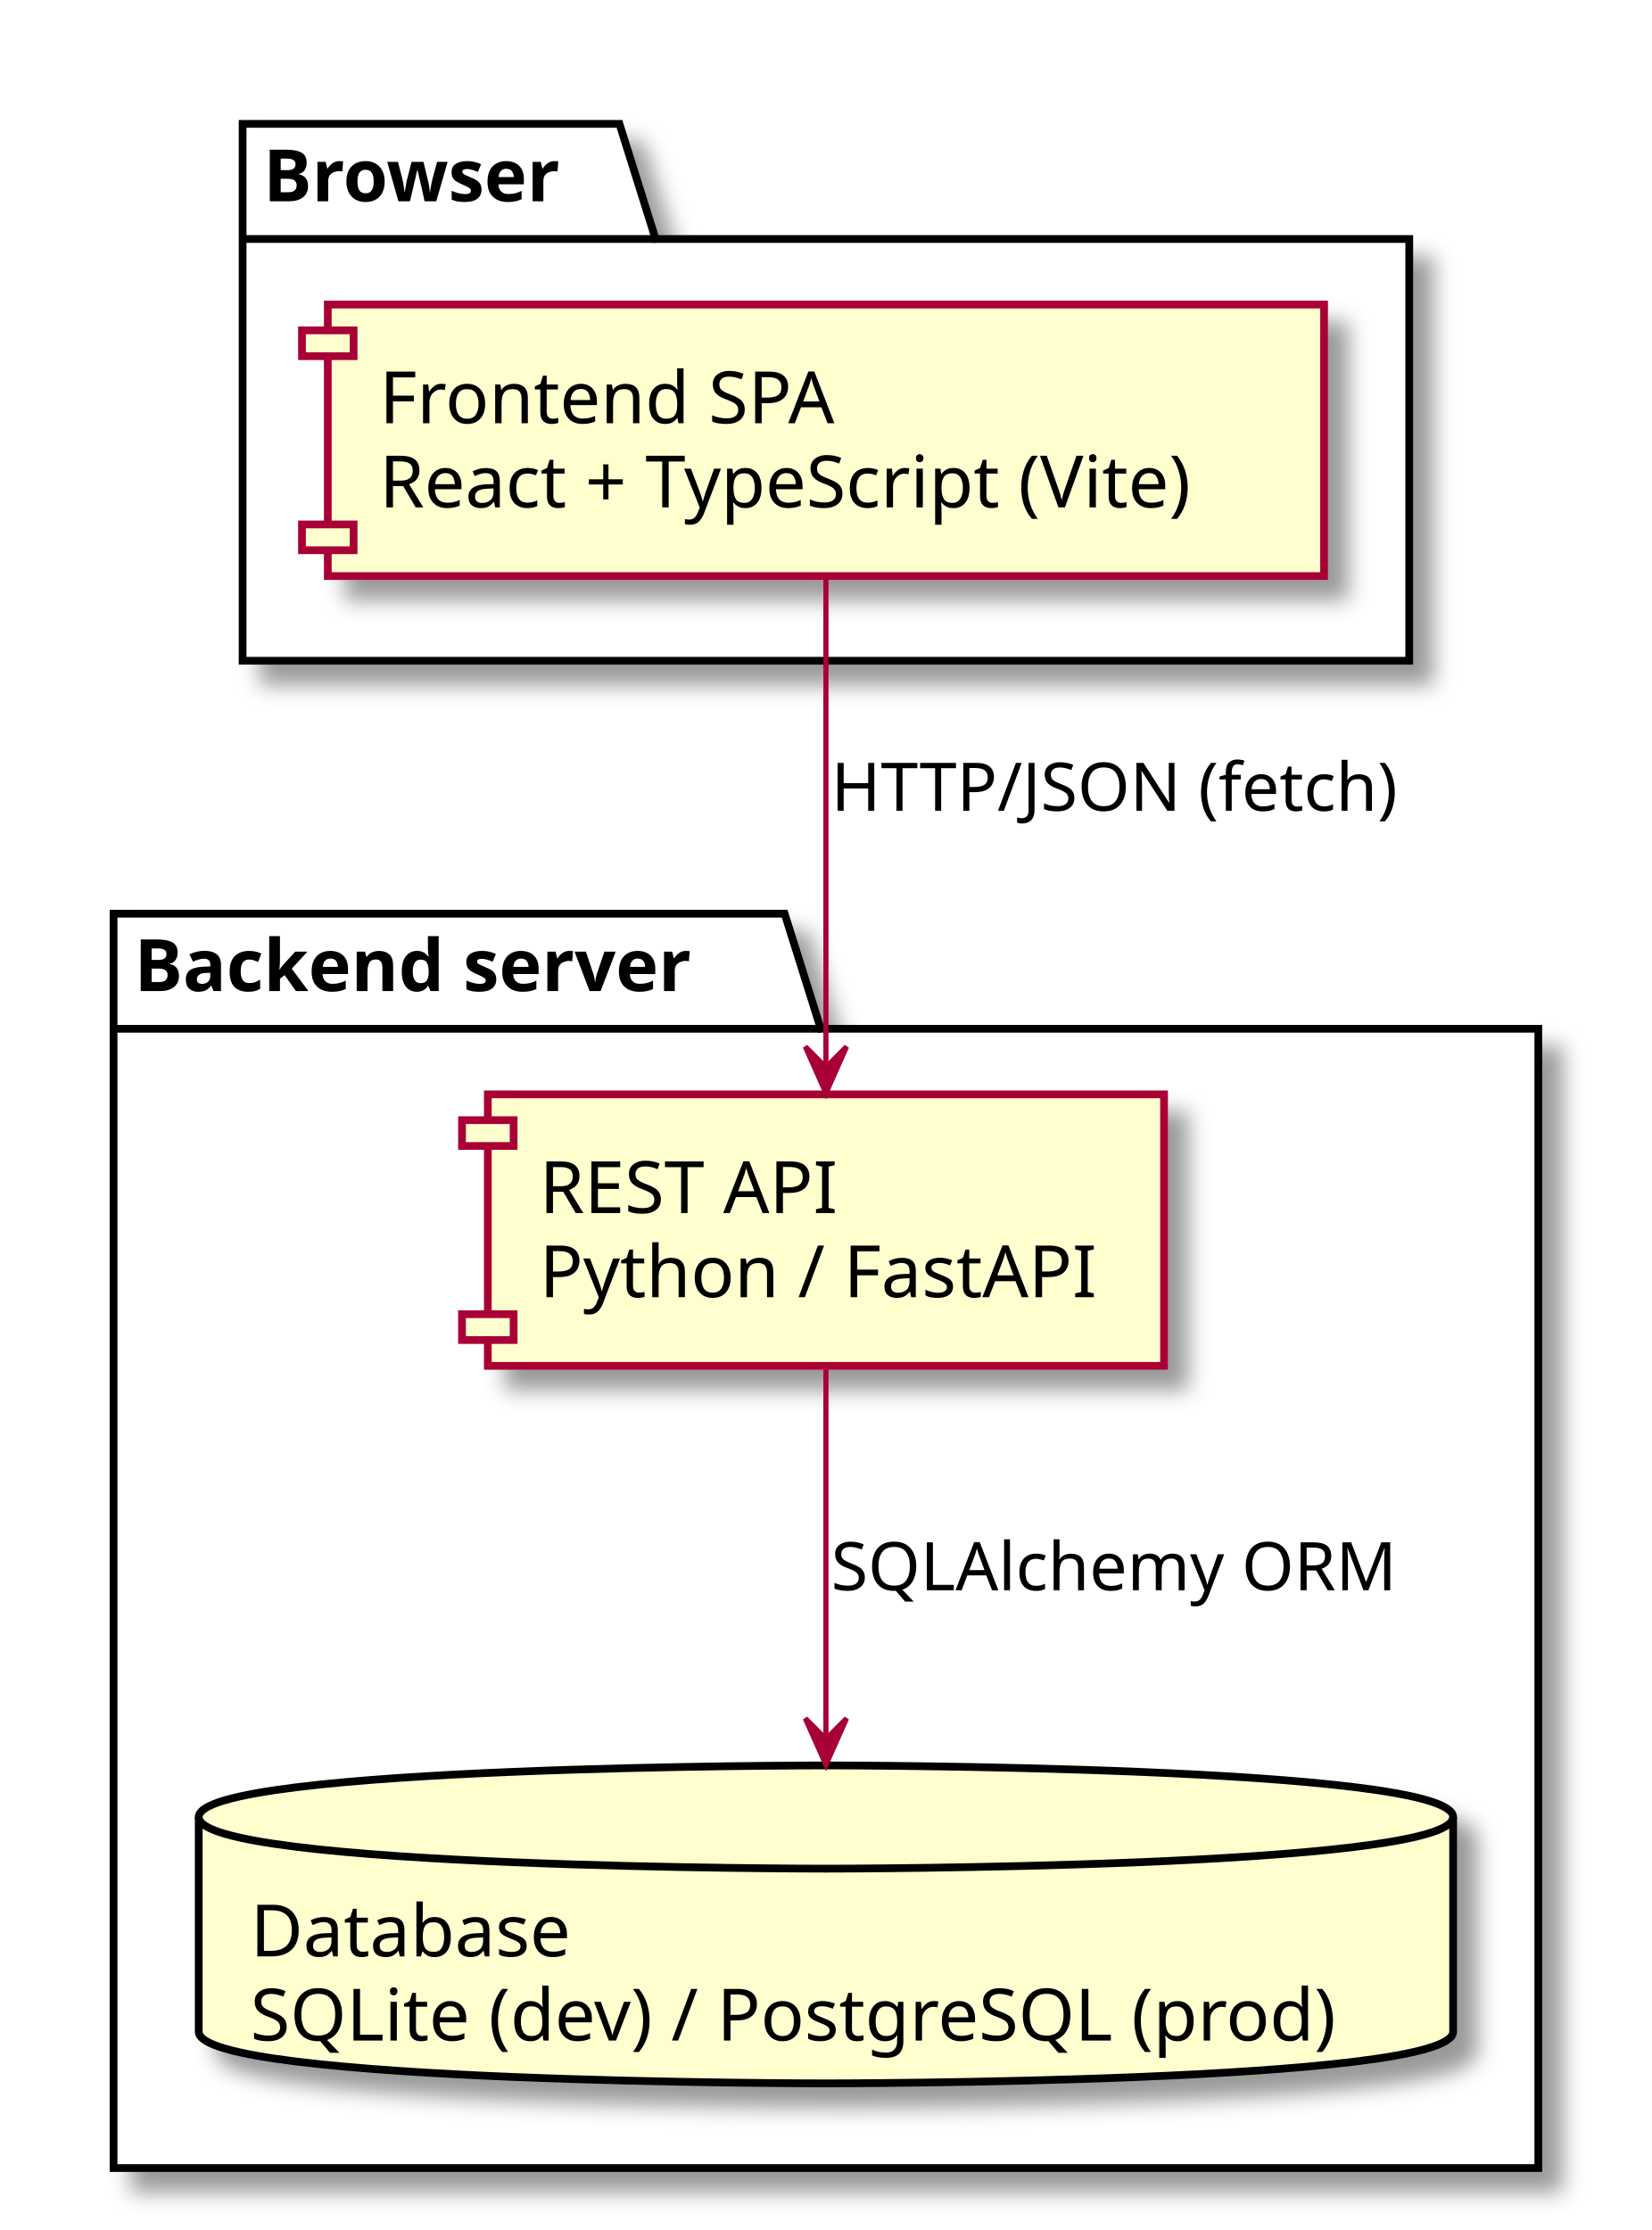
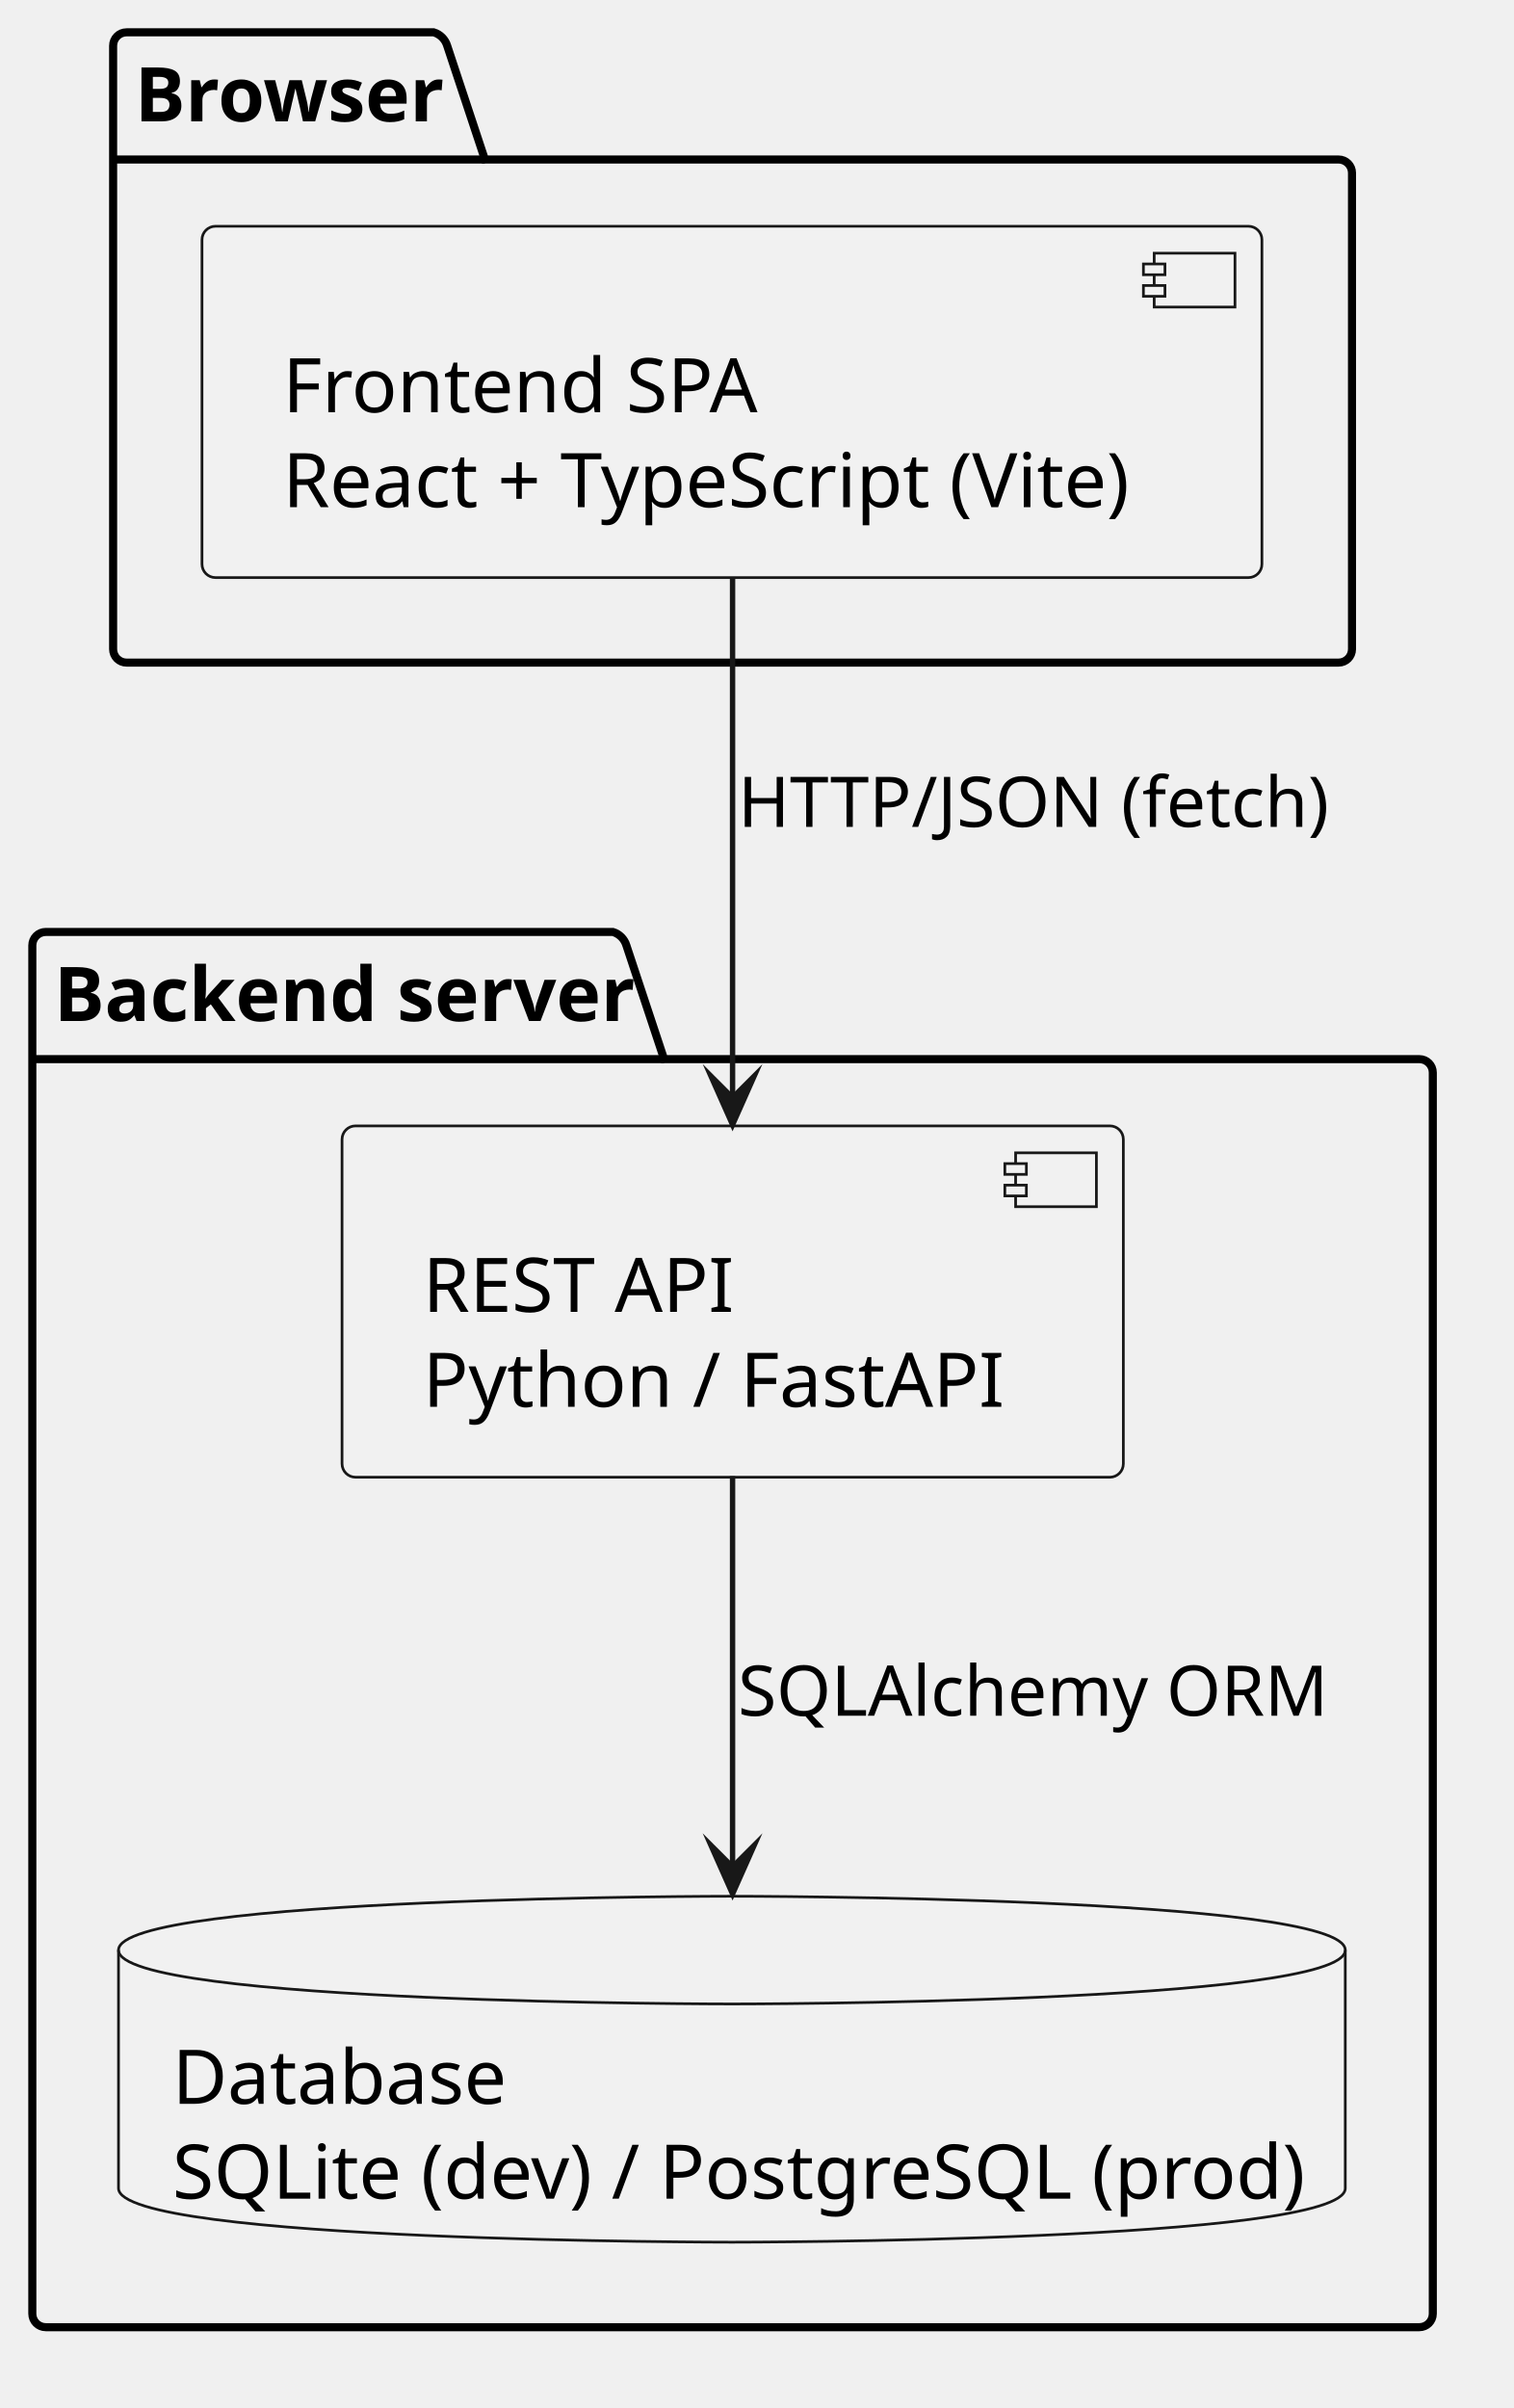
- <svg xmlns="http://www.w3.org/2000/svg" contentScriptType="application/ecmascript" contentStyleType="text/css" height="432px" preserveAspectRatio="none" style="width:320px;height:432px;" version="1.1" viewBox="0 0 320 432" width="320px" zoomAndPan="magnify">
-   <rect width="100%" height="100%" fill="white" />
-   <defs>
-     <filter height="300%" id="fsf3h4tkr5v7s" width="300%" x="-1" y="-1">
-       <feGaussianBlur result="blurOut" stdDeviation="2.0" />
-       <feColorMatrix in="blurOut" result="blurOut2" type="matrix" values="0 0 0 0 0 0 0 0 0 0 0 0 0 0 0 0 0 0 .4 0" />
-       <feOffset dx="4.0" dy="4.0" in="blurOut2" result="blurOut3" />
-       <feBlend in="SourceGraphic" in2="blurOut3" mode="normal" />
-     </filter>
-   </defs>
-   <g>
-     <polygon fill="#FFFFFF" filter="url(#fsf3h4tkr5v7s)" points="47,24,120,24,127,46.297,273,46.297,273,128,47,128,47,24" style="stroke: #000000; stroke-width: 1.5;" />
-     <line style="stroke: #000000; stroke-width: 1.5;" x1="47" x2="127" y1="46.297" y2="46.297" />
-     <text fill="#000000" font-family="sans-serif" font-size="14" font-weight="bold" lengthAdjust="spacingAndGlyphs" textLength="67" x="51" y="38.995">Browser</text>
-     <polygon fill="#FFFFFF" filter="url(#fsf3h4tkr5v7s)" points="22,177,152,177,159,199.297,298,199.297,298,420,22,420,22,177" style="stroke: #000000; stroke-width: 1.5;" />
-     <line style="stroke: #000000; stroke-width: 1.5;" x1="22" x2="159" y1="199.297" y2="199.297" />
-     <text fill="#000000" font-family="sans-serif" font-size="14" font-weight="bold" lengthAdjust="spacingAndGlyphs" textLength="124" x="26" y="191.995">Backend server</text>
-     <rect fill="#FEFECE" filter="url(#fsf3h4tkr5v7s)" height="52.594" style="stroke: #A80036; stroke-width: 1.5;" width="193" x="63.5" y="59" />
-     <rect fill="#FEFECE" height="5" style="stroke: #A80036; stroke-width: 1.5;" width="10" x="58.5" y="64" />
-     <rect fill="#FEFECE" height="5" style="stroke: #A80036; stroke-width: 1.5;" width="10" x="58.5" y="101.594" />
-     <text fill="#000000" font-family="sans-serif" font-size="14" lengthAdjust="spacingAndGlyphs" textLength="94" x="73.5" y="81.995">Frontend SPA</text>
-     <text fill="#000000" font-family="sans-serif" font-size="14" lengthAdjust="spacingAndGlyphs" textLength="173" x="73.5" y="98.292">React + TypeScript (Vite)</text>
-     <rect fill="#FEFECE" filter="url(#fsf3h4tkr5v7s)" height="52.594" style="stroke: #A80036; stroke-width: 1.5;" width="131" x="94.5" y="212" />
-     <rect fill="#FEFECE" height="5" style="stroke: #A80036; stroke-width: 1.5;" width="10" x="89.5" y="217" />
-     <rect fill="#FEFECE" height="5" style="stroke: #A80036; stroke-width: 1.5;" width="10" x="89.5" y="254.594" />
-     <text fill="#000000" font-family="sans-serif" font-size="14" lengthAdjust="spacingAndGlyphs" textLength="62" x="104.5" y="234.995">REST API</text>
-     <text fill="#000000" font-family="sans-serif" font-size="14" lengthAdjust="spacingAndGlyphs" textLength="111" x="104.5" y="251.292">Python / FastAPI</text>
-     <path d="M38.5,352 C38.5,342 160,342 160,342 C160,342 281.5,342 281.5,352 L281.5,393.594 C281.5,403.594 160,403.594 160,403.594 C160,403.594 38.5,403.594 38.5,393.594 L38.5,352 " fill="#FEFECE" filter="url(#fsf3h4tkr5v7s)" style="stroke: #000000; stroke-width: 1.5;" />
-     <path d="M38.5,352 C38.5,362 160,362 160,362 C160,362 281.5,362 281.5,352 " fill="none" style="stroke: #000000; stroke-width: 1.5;" />
-     <text fill="#000000" font-family="sans-serif" font-size="14" lengthAdjust="spacingAndGlyphs" textLength="66" x="48.5" y="378.995">Database</text>
-     <text fill="#000000" font-family="sans-serif" font-size="14" lengthAdjust="spacingAndGlyphs" textLength="223" x="48.5" y="395.292">SQLite (dev) / PostgreSQL (prod)</text>
-     <path d="M160,112.12 C160,138.26 160,178.84 160,206.71 " fill="none" id="spa-&gt;api" style="stroke: #A80036; stroke-width: 1.0;" />
-     <polygon fill="#A80036" points="160,211.76,164,202.76,160,206.76,156,202.76,160,211.76" style="stroke: #A80036; stroke-width: 1.0;" />
-     <text fill="#000000" font-family="sans-serif" font-size="13" lengthAdjust="spacingAndGlyphs" textLength="114" x="161" y="157.067">HTTP/JSON (fetch)</text>
-     <path d="M160,265.05 C160,285.46 160,314.3 160,336.88 " fill="none" id="api-&gt;db" style="stroke: #A80036; stroke-width: 1.0;" />
-     <polygon fill="#A80036" points="160,341.89,164,332.89,160,336.89,156,332.89,160,341.89" style="stroke: #A80036; stroke-width: 1.0;" />
-     <text fill="#000000" font-family="sans-serif" font-size="13" lengthAdjust="spacingAndGlyphs" textLength="114" x="161" y="308.067">SQLAlchemy ORM</text>
+ <svg xmlns="http://www.w3.org/2000/svg" version="1.1" data-diagram-type="DESCRIPTION" style="width:281px;height:447px;background:#FFFFFF;" width="281px" height="447px" viewBox="0 0 281 447" zoomAndPan="magnify" preserveAspectRatio="none" contentStyleType="text/css">
+   <defs />
+   <g font-family="sans-serif" lengthAdjust="spacing">
+     <g class="cluster" data-qualified-name="Browser" id="ent0001" data-source-line="3">
+       <path d="M23.5,6 L80.521,6 A3.75,3.75 0 0 1 83.021,8.5 L90.021,29.609 L248.5,29.609 A2.5,2.5 0 0 1 251,32.109 L251,120.5 A2.5,2.5 0 0 1 248.5,123 L23.5,123 A2.5,2.5 0 0 1 21,120.5 L21,8.5 A2.5,2.5 0 0 1 23.5,6" style="stroke:#000;stroke-width:1.5;" fill="none" />
+       <line x1="21" y1="29.609" x2="90.021" y2="29.609" style="stroke:#000;stroke-width:1.5;" />
+       <text x="25" y="22.533" fill="#000" font-size="14" textLength="56.021" font-weight="700">Browser</text>
+     </g>
+     <g class="cluster" data-qualified-name="Backend server" id="ent0003" data-source-line="7">
+       <path d="M8.5,173 L113.789,173 A3.75,3.75 0 0 1 116.289,175.5 L123.289,196.609 L263.5,196.609 A2.5,2.5 0 0 1 266,199.109 L266,429.5 A2.5,2.5 0 0 1 263.5,432 L8.5,432 A2.5,2.5 0 0 1 6,429.5 L6,175.5 A2.5,2.5 0 0 1 8.5,173" style="stroke:#000;stroke-width:1.5;" fill="none" />
+       <line x1="6" y1="196.609" x2="123.289" y2="196.609" style="stroke:#000;stroke-width:1.5;" />
+       <text x="10" y="189.533" fill="#000" font-size="14" textLength="104.289" font-weight="700">Backend server</text>
+     </g>
+     <g class="entity" data-qualified-name="Browser.spa" id="ent0002" data-source-line="4">
+       <rect x="37.5" y="42" width="196.775" height="65.219" fill="#F1F1F1" style="stroke:#181818;stroke-width:0.5;" rx="2.5" ry="2.5" />
+       <rect x="214.275" y="47" width="15" height="10" fill="#F1F1F1" style="stroke:#181818;stroke-width:0.5;" />
+       <rect x="212.275" y="49" width="4" height="2" fill="#F1F1F1" style="stroke:#181818;stroke-width:0.5;" />
+       <rect x="212.275" y="53" width="4" height="2" fill="#F1F1F1" style="stroke:#181818;stroke-width:0.5;" />
+       <text x="52.5" y="76.533" fill="#000" font-size="14" textLength="87.938">Frontend SPA</text>
+       <text x="52.5" y="94.143" fill="#000" font-size="14" textLength="156.775">React + TypeScript (Vite)</text>
+     </g>
+     <g class="entity" data-qualified-name="Backend server.api" id="ent0004" data-source-line="8">
+       <rect x="63.5" y="209" width="145.048" height="65.219" fill="#F1F1F1" style="stroke:#181818;stroke-width:0.5;" rx="2.5" ry="2.5" />
+       <rect x="188.548" y="214" width="15" height="10" fill="#F1F1F1" style="stroke:#181818;stroke-width:0.5;" />
+       <rect x="186.548" y="216" width="4" height="2" fill="#F1F1F1" style="stroke:#181818;stroke-width:0.5;" />
+       <rect x="186.548" y="220" width="4" height="2" fill="#F1F1F1" style="stroke:#181818;stroke-width:0.5;" />
+       <text x="78.5" y="243.533" fill="#000" font-size="14" textLength="63.793">REST API</text>
+       <text x="78.5" y="261.143" fill="#000" font-size="14" textLength="105.048">Python / FastAPI</text>
+     </g>
+     <g class="entity" data-qualified-name="Backend server.db" id="ent0005" data-source-line="9">
+       <path d="M22,362 C22,352 135.875,352 135.875,352 C135.875,352 249.751,352 249.751,362 L249.751,406.219 C249.751,416.219 135.875,416.219 135.875,416.219 C135.875,416.219 22,416.219 22,406.219 L22,362" style="stroke:#181818;stroke-width:0.5;" fill="#F1F1F1" />
+       <path d="M22,362 C22,372 135.875,372 135.875,372 C135.875,372 249.751,372 249.751,362" style="stroke:#181818;stroke-width:0.5;" fill="none" />
+       <text x="32" y="390.533" fill="#000" font-size="14" textLength="59.931">Database</text>
+       <text x="32" y="408.143" fill="#000" font-size="14" textLength="207.751">SQLite (dev) / PostgreSQL (prod)</text>
+     </g>
+     <g class="link" data-entity-1="ent0002" data-entity-2="ent0004" id="lnk6" data-source-line="12" data-link-type="dependency">
+       <path d="M136,107.31 C136,136.53 136,174.6 136,203.78" style="stroke:#181818;stroke-width:1;" fill="none" id="spa-to-api" />
+       <polygon points="136,208.78,140,199.78,136,203.78,132,199.78,136,208.78" fill="#181818" style="stroke:#181818;stroke-width:1;stroke-linejoin:miter;stroke-miterlimit:10;" />
+       <text x="137" y="153.495" fill="#000" font-size="13" textLength="112.677">HTTP/JSON (fetch)</text>
+     </g>
+     <g class="link" data-entity-1="ent0004" data-entity-2="ent0005" id="lnk7" data-source-line="13" data-link-type="dependency">
+       <path d="M136,274.03 C136,297.17 136,323.46 136,346.57" style="stroke:#181818;stroke-width:1;" fill="none" id="api-to-db" />
+       <polygon points="136,351.57,140,342.57,136,346.57,132,342.57,136,351.57" fill="#181818" style="stroke:#181818;stroke-width:1;stroke-linejoin:miter;stroke-miterlimit:10;" />
+       <text x="137" y="318.495" fill="#000" font-size="13" textLength="109.802">SQLAlchemy ORM</text>
+     </g>
  </g>
</svg>
